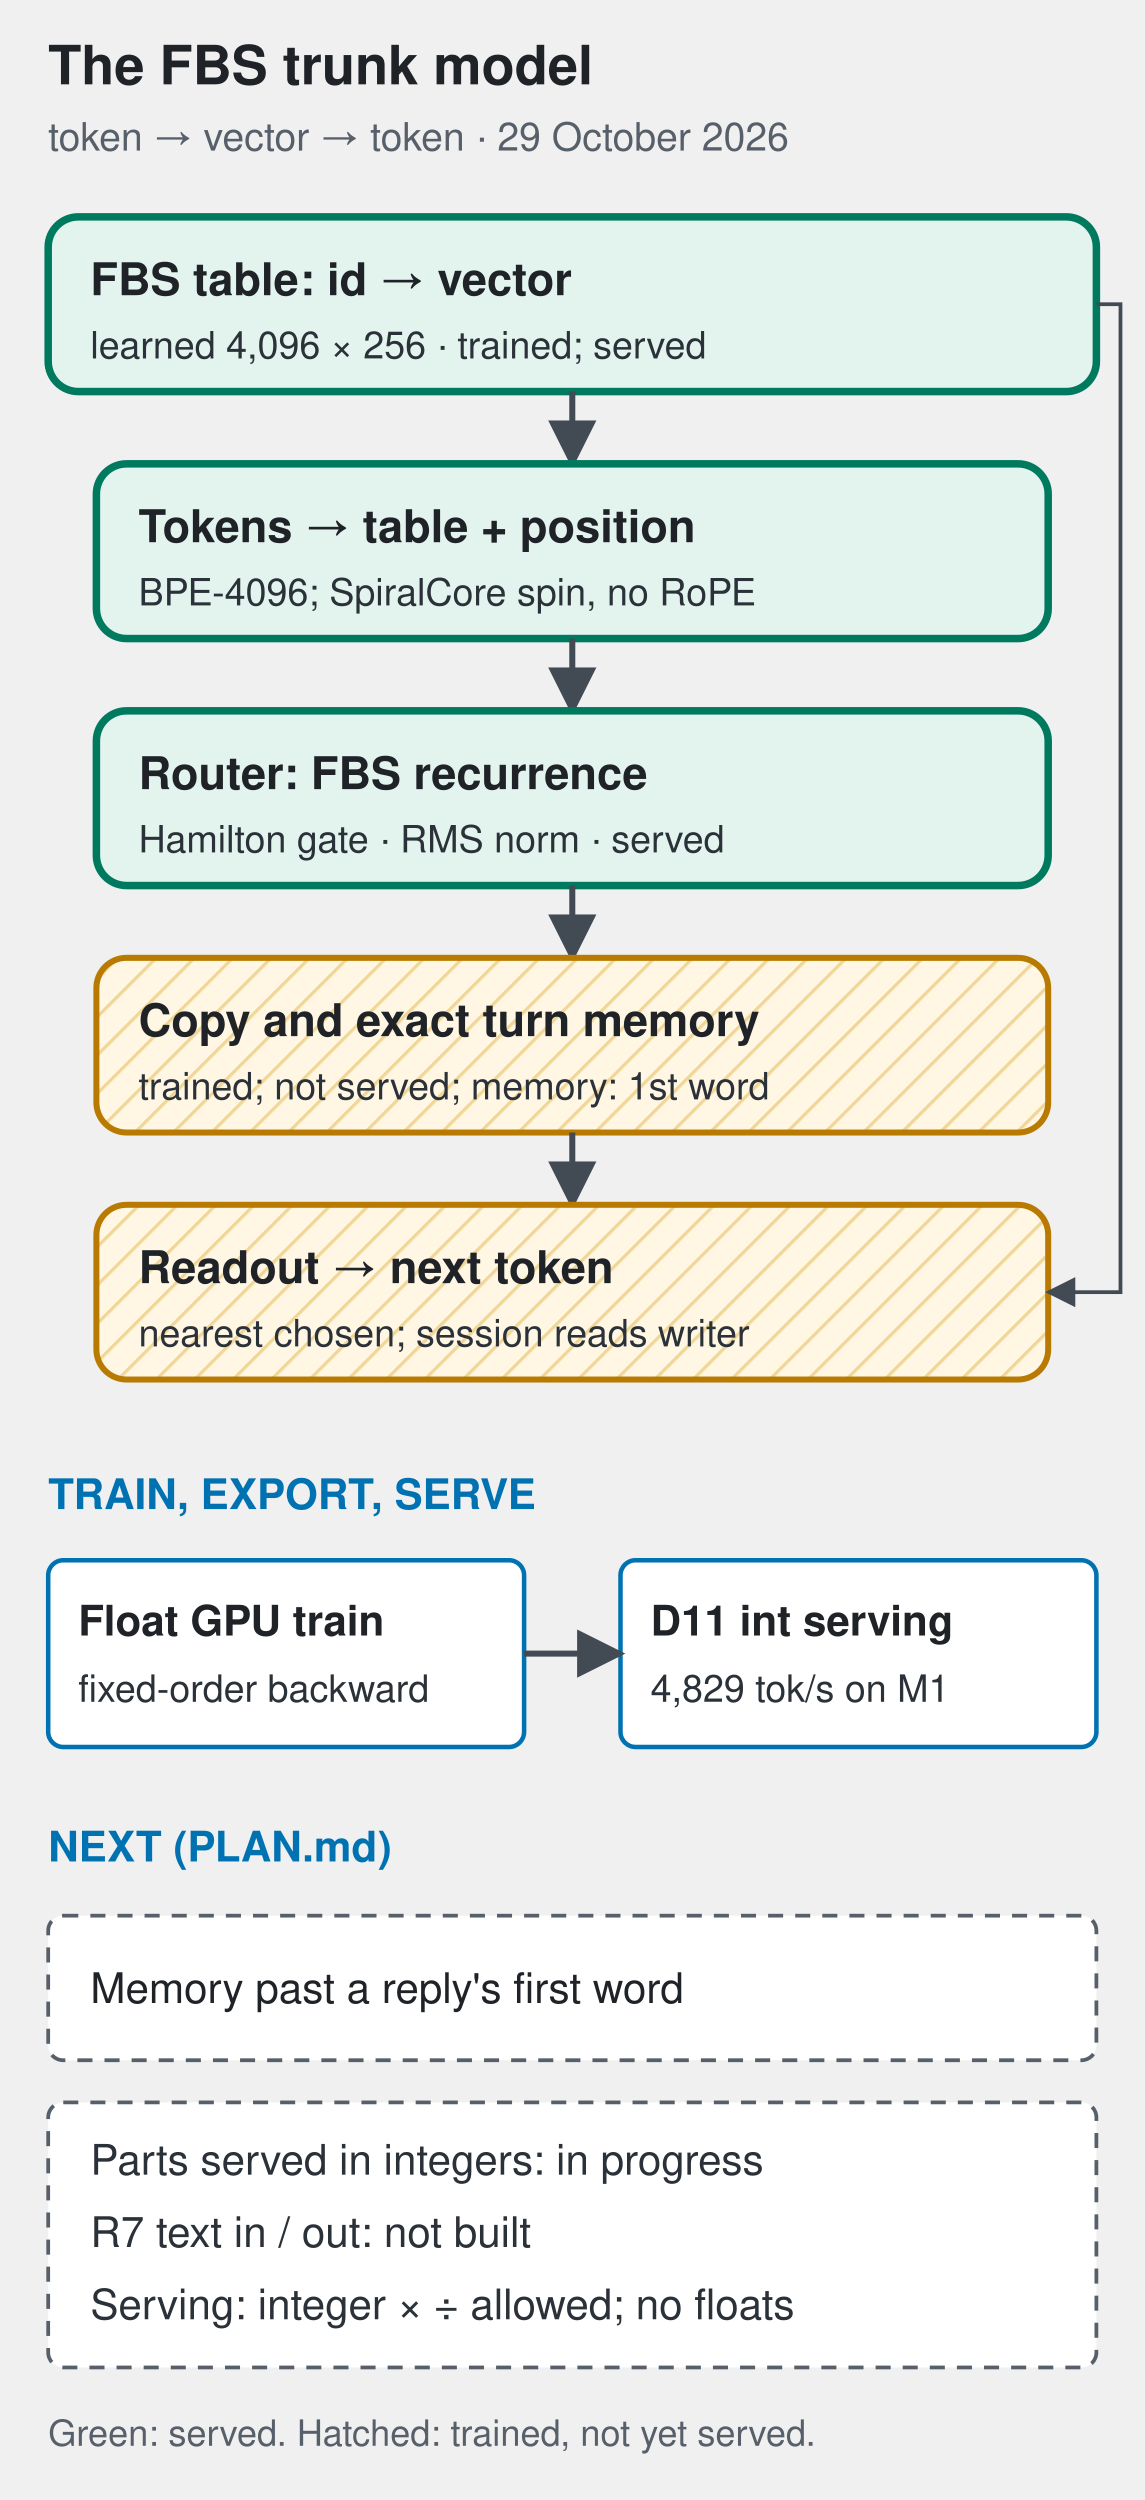
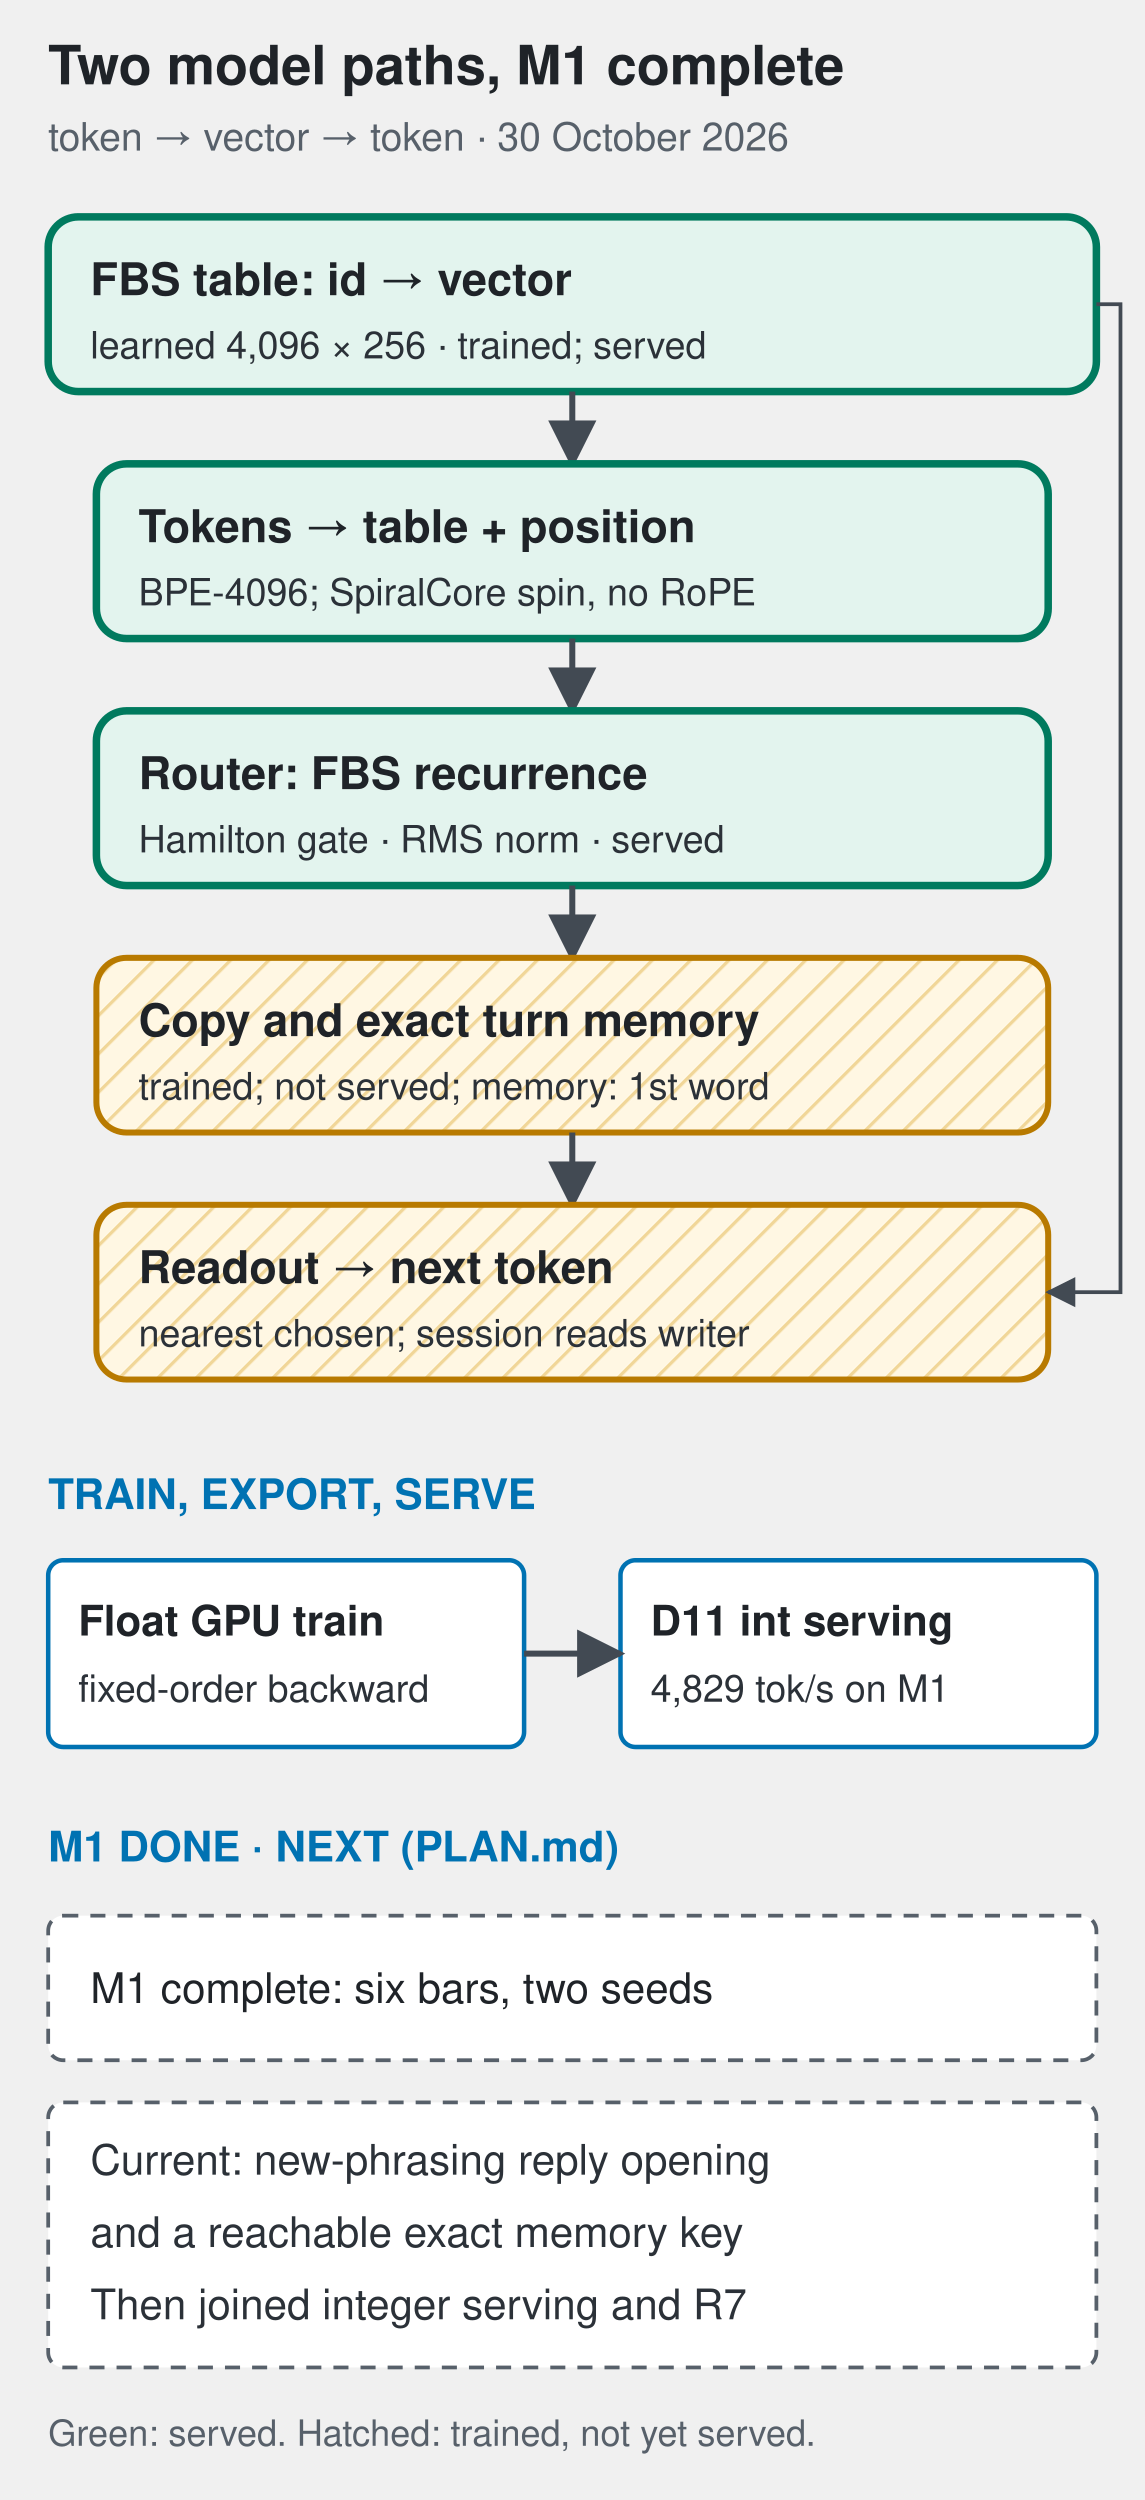
<svg xmlns="http://www.w3.org/2000/svg" viewBox="0 0 380 830" width="380" height="830" role="img" aria-labelledby="t d" font-family="-apple-system, BlinkMacSystemFont, 'Segoe UI', Helvetica, Arial, sans-serif">
  <defs>
    <marker id="ah" viewBox="0 0 10 10" refX="9" refY="5" markerWidth="8" markerHeight="8" orient="auto-start-reverse">
      <path d="M0,0 L10,5 L0,10 z" fill="#424A53" />
    </marker>
    <pattern id="hP" width="9" height="9" patternUnits="userSpaceOnUse" patternTransform="rotate(45)">
      <rect width="9" height="9" fill="#FFF7E3" />
      <line x1="0" y1="0" x2="0" y2="9" stroke="#F1D79A" stroke-width="2.2" />
    </pattern>
    <pattern id="hF" width="8" height="8" patternUnits="userSpaceOnUse">
      <rect width="8" height="8" fill="#F0F2F4" />
      <path d="M0,0 L8,8 M8,0 L0,8" stroke="#D3D8DD" stroke-width="1" />
    </pattern>
  </defs>
-   <text x="16" y="28" font-size="18" font-weight="700" fill="#1F2328" text-anchor="start">The FBS trunk model</text>
-   <text x="16" y="50" font-size="13" font-weight="400" fill="#57606A" text-anchor="start">token → vector → token · 29 October 2026</text>
+   <text x="16" y="28" font-size="18" font-weight="700" fill="#1F2328" text-anchor="start">Two model paths, M1 complete</text>
+   <text x="16" y="50" font-size="13" font-weight="400" fill="#57606A" text-anchor="start">token → vector → token · 30 October 2026</text>
  <rect x="16" y="72" width="348" height="58" rx="10" fill="#E3F4EE" stroke="#007A5E" stroke-width="2.5" />
  <text x="30" y="98" font-size="15" font-weight="700" fill="#1F2328" text-anchor="start">FBS table: id → vector</text>
  <text x="30" y="119" font-size="12.5" font-weight="400" fill="#2B3138" text-anchor="start">learned 4,096 × 256 · trained; served</text>
  <path d="M190,130 L190,154" fill="none" stroke="#424A53" stroke-width="2" marker-end="url(#ah)" />
  <rect x="32" y="154" width="316" height="58" rx="10" fill="#E3F4EE" stroke="#007A5E" stroke-width="2.5" />
  <text x="46" y="180" font-size="15" font-weight="700" fill="#1F2328" text-anchor="start">Tokens → table + position</text>
  <text x="46" y="201" font-size="12.5" font-weight="400" fill="#2B3138" text-anchor="start">BPE-4096; SpiralCore spin, no RoPE</text>
  <path d="M190,212 L190,236" fill="none" stroke="#424A53" stroke-width="2" marker-end="url(#ah)" />
  <rect x="32" y="236" width="316" height="58" rx="10" fill="#E3F4EE" stroke="#007A5E" stroke-width="2.5" />
  <text x="46" y="262" font-size="15" font-weight="700" fill="#1F2328" text-anchor="start">Router: FBS recurrence</text>
  <text x="46" y="283" font-size="12.5" font-weight="400" fill="#2B3138" text-anchor="start">Hamilton gate · RMS norm · served</text>
  <path d="M190,294 L190,318" fill="none" stroke="#424A53" stroke-width="2" marker-end="url(#ah)" />
  <rect x="32" y="318" width="316" height="58" rx="10" fill="url(#hP)" stroke="#B87A00" stroke-width="2" />
  <text x="46" y="344" font-size="15" font-weight="700" fill="#1F2328" text-anchor="start">Copy and exact turn memory</text>
  <text x="46" y="365" font-size="12.5" font-weight="400" fill="#2B3138" text-anchor="start">trained; not served; memory: 1st word</text>
  <path d="M190,376 L190,400" fill="none" stroke="#424A53" stroke-width="2" marker-end="url(#ah)" />
  <rect x="32" y="400" width="316" height="58" rx="10" fill="url(#hP)" stroke="#B87A00" stroke-width="2" />
  <text x="46" y="426" font-size="15" font-weight="700" fill="#1F2328" text-anchor="start">Readout → next token</text>
  <text x="46" y="447" font-size="12.5" font-weight="400" fill="#2B3138" text-anchor="start">nearest chosen; session reads writer</text>
  <path d="M364,101 H372 V429 H348" fill="none" stroke="#424A53" stroke-width="1.25" marker-end="url(#ah)" />
  <text x="16" y="501" font-size="14" font-weight="700" fill="#0072B2" text-anchor="start">TRAIN, EXPORT, SERVE</text>
  <rect x="16" y="518" width="158" height="62" rx="5" fill="#FFFFFF" stroke="#0072B2" stroke-width="1.5" />
  <text x="26" y="543" font-size="14" font-weight="700" fill="#1F2328" text-anchor="start">Float GPU train</text>
  <text x="26" y="565" font-size="12.5" font-weight="400" fill="#2B3138" text-anchor="start">fixed-order backward</text>
  <rect x="206" y="518" width="158" height="62" rx="5" fill="#FFFFFF" stroke="#0072B2" stroke-width="1.5" />
  <text x="216" y="543" font-size="14" font-weight="700" fill="#1F2328" text-anchor="start">D11 int serving</text>
  <text x="216" y="565" font-size="12.5" font-weight="400" fill="#2B3138" text-anchor="start">4,829 tok/s on M1</text>
  <path d="M174,549 L206,549" fill="none" stroke="#424A53" stroke-width="2" marker-end="url(#ah)" />
-   <text x="16" y="618" font-size="14" font-weight="700" fill="#0072B2" text-anchor="start">NEXT (PLAN.md)</text>
+   <text x="16" y="618" font-size="14" font-weight="700" fill="#0072B2" text-anchor="start">M1 DONE · NEXT (PLAN.md)</text>
  <rect x="16" y="636" width="348" height="48" rx="5" fill="#FFFFFF" stroke="#57606A" stroke-width="1.25" stroke-dasharray="5 4" />
-   <text x="30" y="665" font-size="14" font-weight="400" fill="#1F2328" text-anchor="start">Memory past a reply's first word</text>
+   <text x="30" y="665" font-size="14" font-weight="400" fill="#1F2328" text-anchor="start">M1 complete: six bars, two seeds</text>
  <rect x="16" y="698" width="348" height="88" rx="5" fill="#FFFFFF" stroke="#57606A" stroke-width="1.25" stroke-dasharray="5 4" />
-   <text x="30" y="722" font-size="14" font-weight="400" fill="#2B3138" text-anchor="start">Parts served in integers: in progress</text>
-   <text x="30" y="746" font-size="14" font-weight="400" fill="#2B3138" text-anchor="start">R7 text in / out: not built</text>
-   <text x="30" y="770" font-size="14" font-weight="400" fill="#2B3138" text-anchor="start">Serving: integer × ÷ allowed; no floats</text>
+   <text x="30" y="722" font-size="14" font-weight="400" fill="#2B3138" text-anchor="start">Current: new-phrasing reply opening</text>
+   <text x="30" y="746" font-size="14" font-weight="400" fill="#2B3138" text-anchor="start">and a reachable exact memory key</text>
+   <text x="30" y="770" font-size="14" font-weight="400" fill="#2B3138" text-anchor="start">Then joined integer serving and R7</text>
  <text x="16" y="812" font-size="12" font-weight="400" fill="#57606A" text-anchor="start">Green: served. Hatched: trained, not yet served.</text>
</svg>
